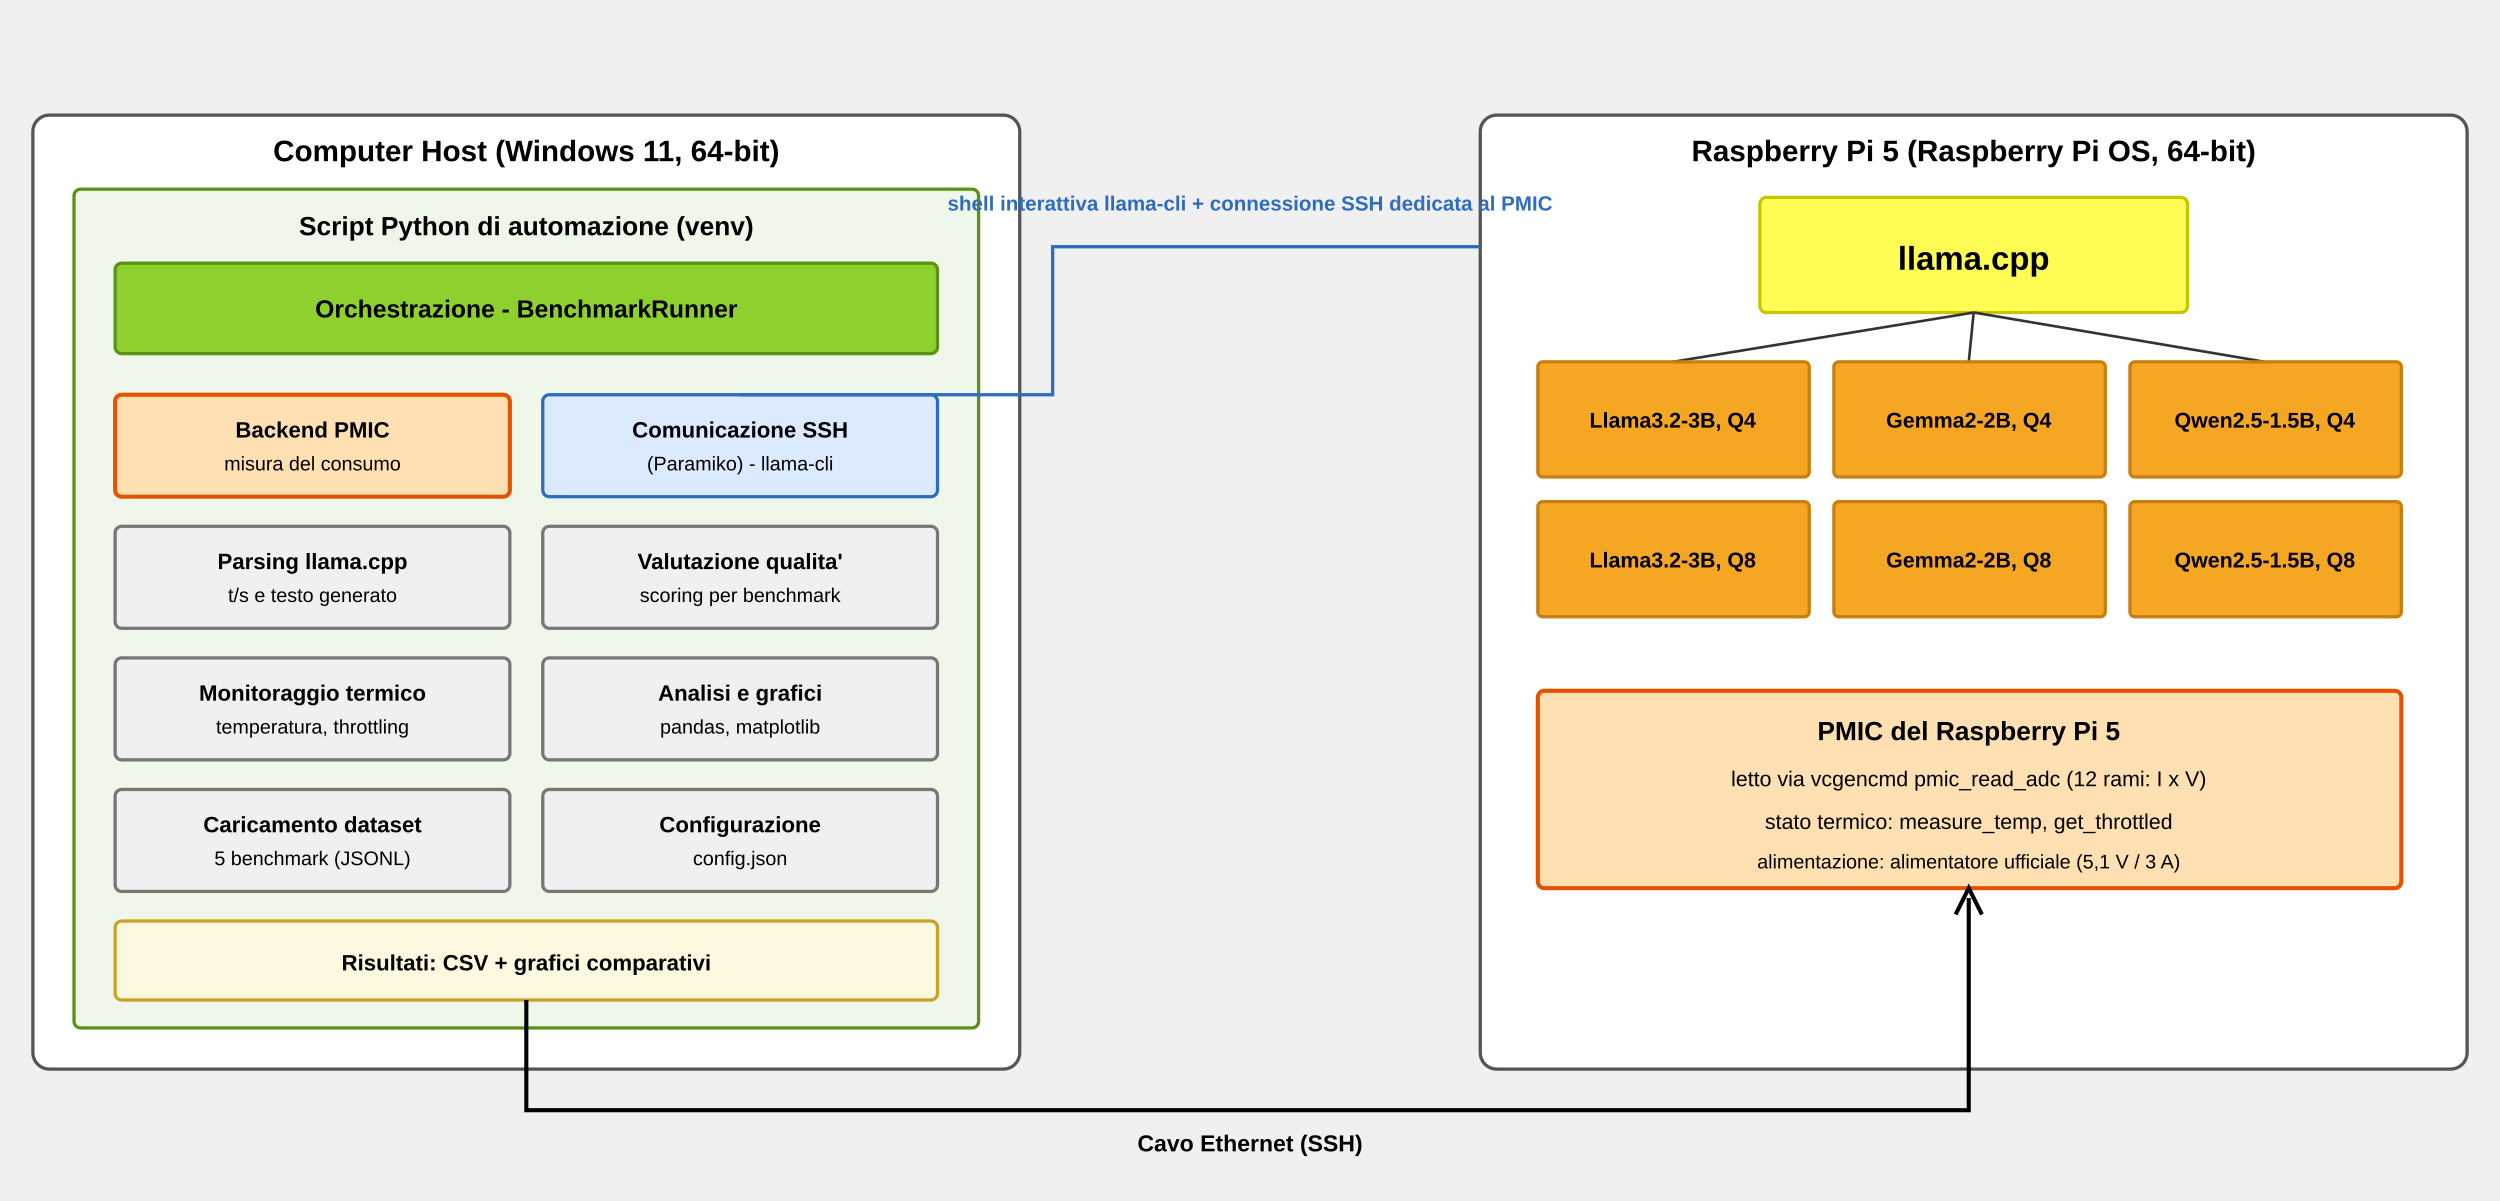
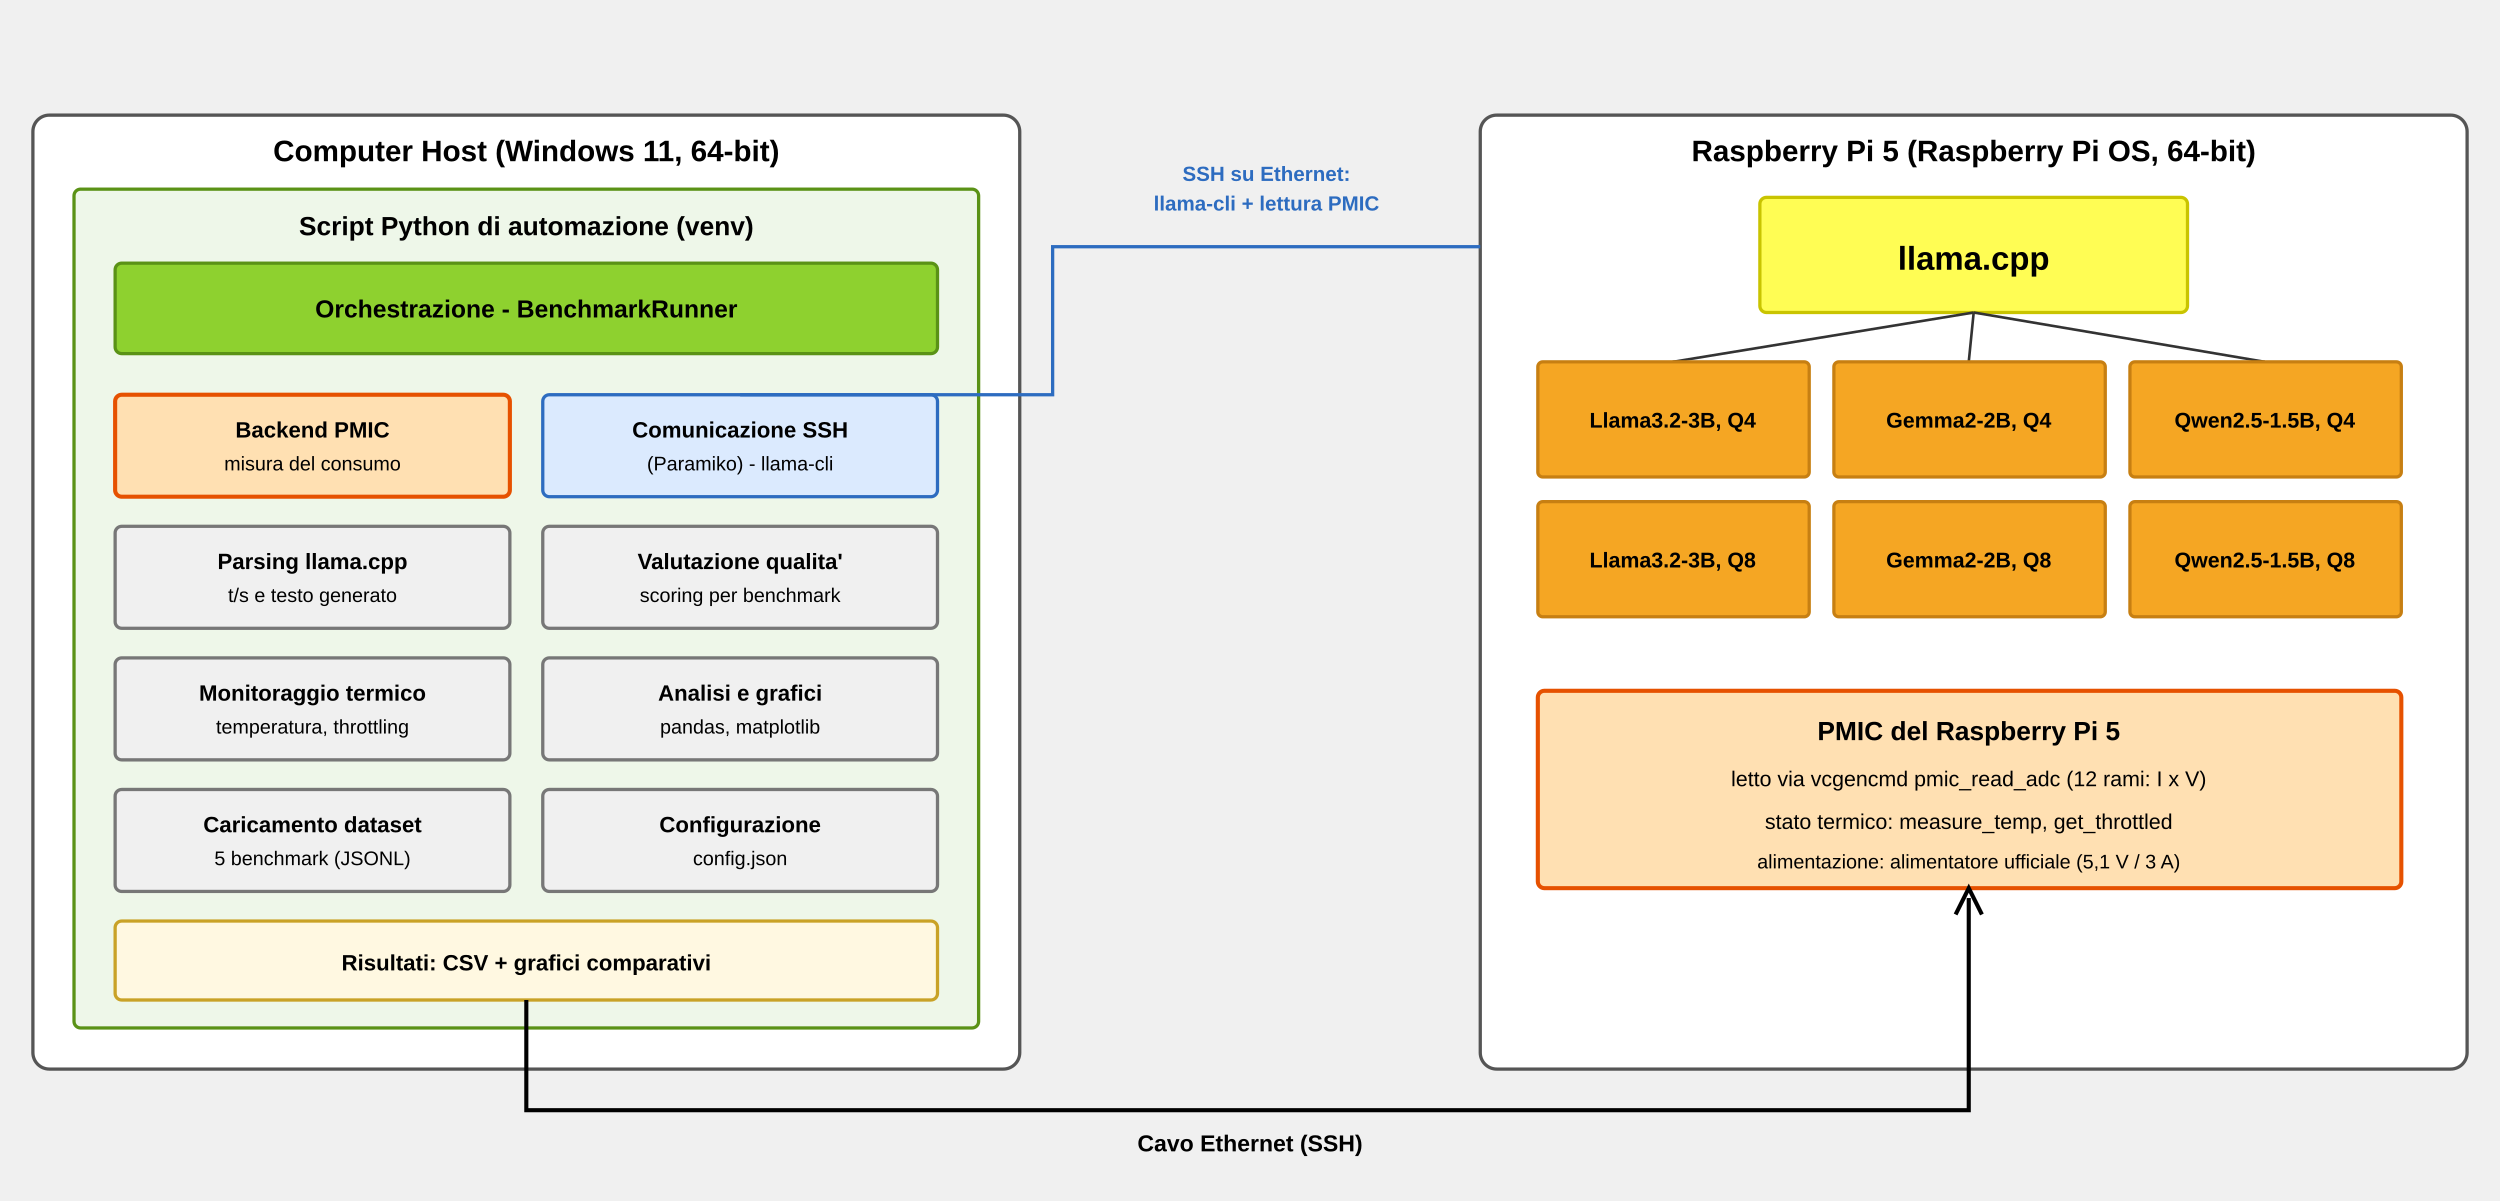
<svg xmlns="http://www.w3.org/2000/svg" viewBox="0 0 1520 730" font-family="Arial, Helvetica, sans-serif">
  <rect x="20" y="70" width="600" height="580" rx="10" fill="#ffffff" stroke="#555" stroke-width="2" />
  <text x="320" y="98" text-anchor="middle" font-size="18" font-weight="bold">Computer Host (Windows 11, 64-bit)</text>
  <rect x="45" y="115" width="550" height="510" rx="4" fill="#eef7e9" stroke="#5a9216" stroke-width="2" />
  <text x="320" y="143" text-anchor="middle" font-size="16" font-weight="bold">Script Python di automazione (venv)</text>
  <rect x="70" y="160" width="500" height="55" rx="4" fill="#8ed12f" stroke="#5a9216" stroke-width="2" />
  <text x="320" y="193" text-anchor="middle" font-size="15" font-weight="bold">Orchestrazione - BenchmarkRunner</text>
  <g font-size="13.5" text-anchor="middle">
    <rect x="70" y="240" width="240" height="62" rx="4" fill="#ffe0b2" stroke="#e65100" stroke-width="2.5" />
    <text x="190" y="266" font-weight="bold">Backend PMIC</text>
    <text x="190" y="286" font-size="12">misura del consumo</text>
    <rect x="330" y="240" width="240" height="62" rx="4" fill="#dbeafe" stroke="#2d6cc0" stroke-width="2" />
    <text x="450" y="266" font-weight="bold">Comunicazione SSH</text>
    <text x="450" y="286" font-size="12">(Paramiko) - llama-cli</text>
    <rect x="70" y="320" width="240" height="62" rx="4" fill="#f0f0f0" stroke="#777" stroke-width="2" />
    <text x="190" y="346" font-weight="bold">Parsing llama.cpp</text>
    <text x="190" y="366" font-size="12">t/s e testo generato</text>
    <rect x="330" y="320" width="240" height="62" rx="4" fill="#f0f0f0" stroke="#777" stroke-width="2" />
    <text x="450" y="346" font-weight="bold">Valutazione qualita'</text>
    <text x="450" y="366" font-size="12">scoring per benchmark</text>
    <rect x="70" y="400" width="240" height="62" rx="4" fill="#f0f0f0" stroke="#777" stroke-width="2" />
    <text x="190" y="426" font-weight="bold">Monitoraggio termico</text>
    <text x="190" y="446" font-size="12">temperatura, throttling</text>
    <rect x="330" y="400" width="240" height="62" rx="4" fill="#f0f0f0" stroke="#777" stroke-width="2" />
    <text x="450" y="426" font-weight="bold">Analisi e grafici</text>
    <text x="450" y="446" font-size="12">pandas, matplotlib</text>
    <rect x="70" y="480" width="240" height="62" rx="4" fill="#f0f0f0" stroke="#777" stroke-width="2" />
    <text x="190" y="506" font-weight="bold">Caricamento dataset</text>
    <text x="190" y="526" font-size="12">5 benchmark (JSONL)</text>
    <rect x="330" y="480" width="240" height="62" rx="4" fill="#f0f0f0" stroke="#777" stroke-width="2" />
    <text x="450" y="506" font-weight="bold">Configurazione</text>
    <text x="450" y="526" font-size="12">config.json</text>
  </g>
  <rect x="70" y="560" width="500" height="48" rx="4" fill="#fff8e1" stroke="#c9a227" stroke-width="2" />
  <text x="320" y="590" text-anchor="middle" font-size="13.5" font-weight="bold">Risultati: CSV + grafici comparativi</text>
  <rect x="900" y="70" width="600" height="580" rx="10" fill="#ffffff" stroke="#555" stroke-width="2" />
  <text x="1200" y="98" text-anchor="middle" font-size="18" font-weight="bold">Raspberry Pi 5 (Raspberry Pi OS, 64-bit)</text>
  <rect x="1070" y="120" width="260" height="70" rx="4" fill="#fffd54" stroke="#c9c400" stroke-width="2" />
  <text x="1200" y="164" text-anchor="middle" font-size="20" font-weight="bold">llama.cpp</text>
  <line x1="1200" y1="190" x2="1017" y2="220" stroke="#333" stroke-width="1.6" />
  <line x1="1200" y1="190" x2="1197" y2="220" stroke="#333" stroke-width="1.6" />
  <line x1="1200" y1="190" x2="1377" y2="220" stroke="#333" stroke-width="1.6" />
  <g font-size="13" font-weight="bold" text-anchor="middle">
    <rect x="935" y="220" width="165" height="70" rx="3" fill="#f5a623" stroke="#c77f12" stroke-width="2" />
    <text x="1017" y="260">Llama3.2-3B, Q4</text>
    <rect x="1115" y="220" width="165" height="70" rx="3" fill="#f5a623" stroke="#c77f12" stroke-width="2" />
    <text x="1197" y="260">Gemma2-2B, Q4</text>
    <rect x="1295" y="220" width="165" height="70" rx="3" fill="#f5a623" stroke="#c77f12" stroke-width="2" />
    <text x="1377" y="260">Qwen2.5-1.5B, Q4</text>
    <rect x="935" y="305" width="165" height="70" rx="3" fill="#f5a623" stroke="#c77f12" stroke-width="2" />
    <text x="1017" y="345">Llama3.2-3B, Q8</text>
    <rect x="1115" y="305" width="165" height="70" rx="3" fill="#f5a623" stroke="#c77f12" stroke-width="2" />
    <text x="1197" y="345">Gemma2-2B, Q8</text>
    <rect x="1295" y="305" width="165" height="70" rx="3" fill="#f5a623" stroke="#c77f12" stroke-width="2" />
    <text x="1377" y="345">Qwen2.5-1.5B, Q8</text>
  </g>
  <rect x="935" y="420" width="525" height="120" rx="4" fill="#ffe0b2" stroke="#e65100" stroke-width="2.5" />
  <text x="1197" y="450" text-anchor="middle" font-size="16" font-weight="bold">PMIC del Raspberry Pi 5</text>
  <text x="1197" y="478" text-anchor="middle" font-size="13">letto via vcgencmd pmic_read_adc (12 rami: I x V)</text>
  <text x="1197" y="504" text-anchor="middle" font-size="13">stato termico: measure_temp, get_throttled</text>
  <text x="1197" y="528" text-anchor="middle" font-size="12">alimentazione: alimentatore ufficiale (5,1 V / 3 A)</text>
  <polyline points="320,608 320,675 1197,675 1197,546" fill="none" stroke="#000" stroke-width="2.5" />
  <polyline points="1189,556 1197,540 1205,556" fill="none" stroke="#000" stroke-width="2.5" />
  <polyline points="450,240 640,240 640,150 900,150" fill="none" stroke="#2d6cc0" stroke-width="2" />
  <text x="760" y="700" text-anchor="middle" font-size="14" font-weight="bold">Cavo Ethernet (SSH)</text>
-   <text x="760" y="128" text-anchor="middle" font-size="12.5" fill="#2d6cc0" font-weight="bold">shell interattiva llama-cli + connessione SSH dedicata al PMIC</text>
+   <text x="770" y="110" text-anchor="middle" font-size="12.5" fill="#2d6cc0" font-weight="bold">SSH su Ethernet:</text>
+   <text x="770" y="128" text-anchor="middle" font-size="12.5" fill="#2d6cc0" font-weight="bold">llama-cli + lettura PMIC</text>
</svg>
